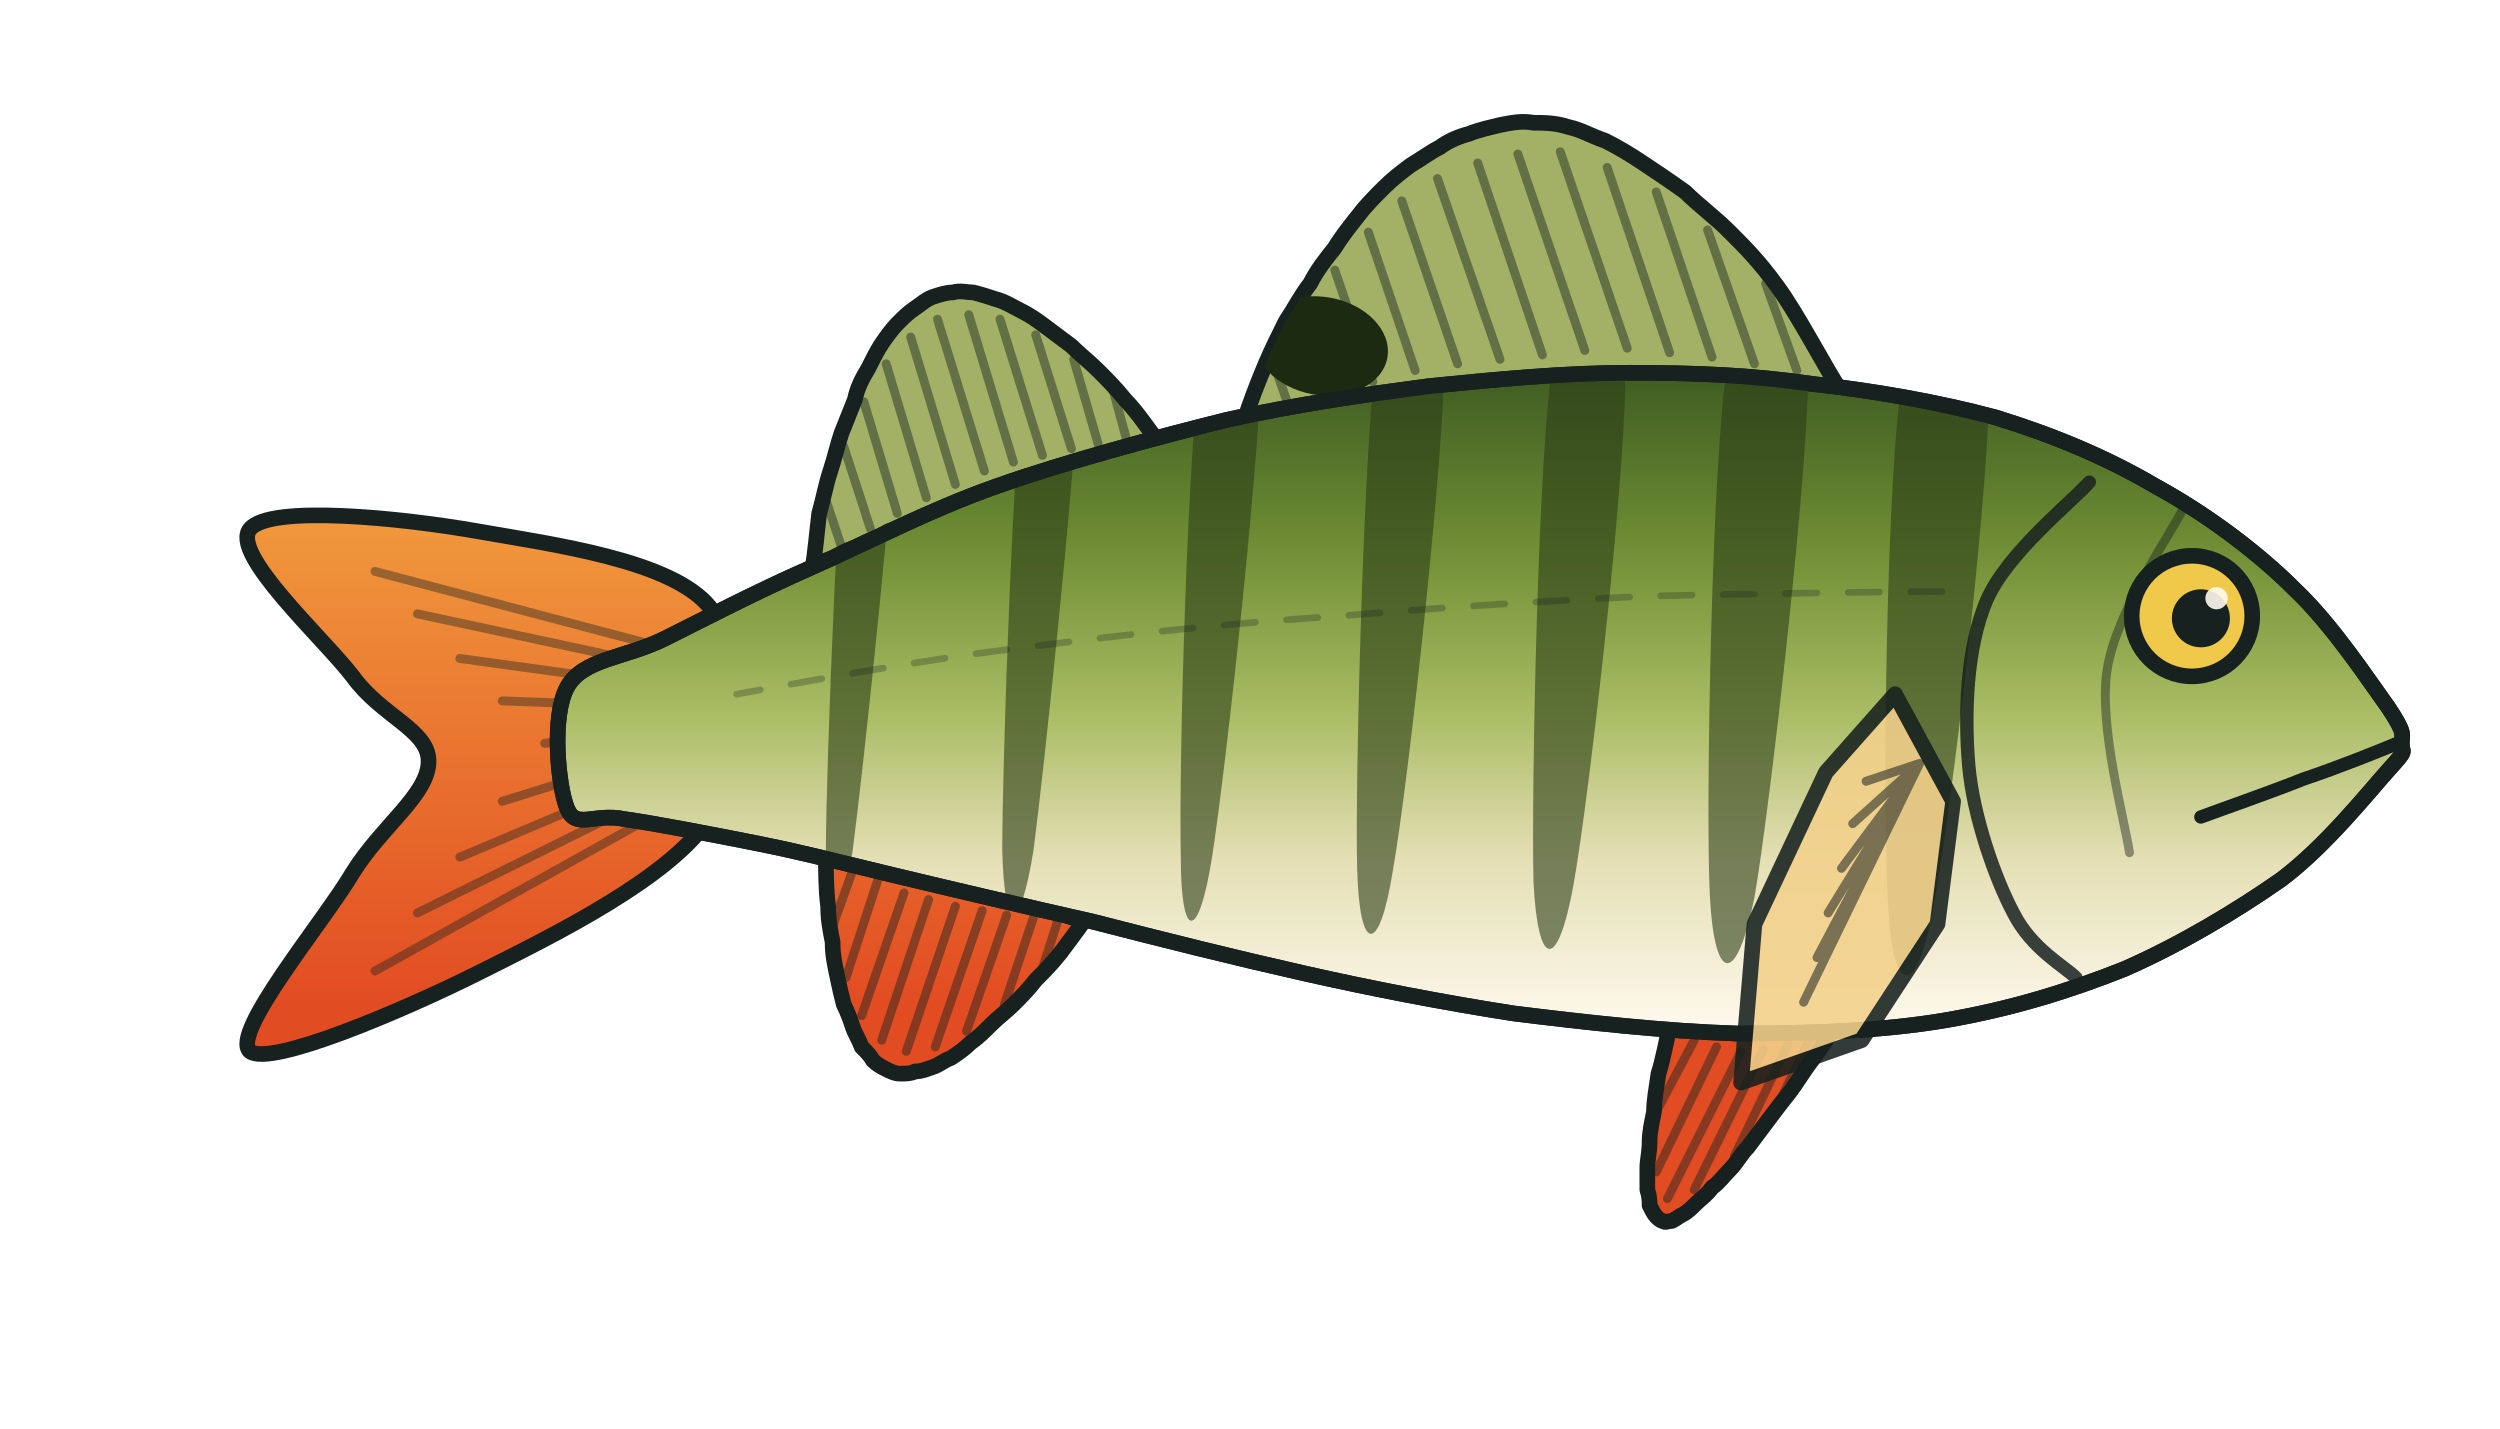
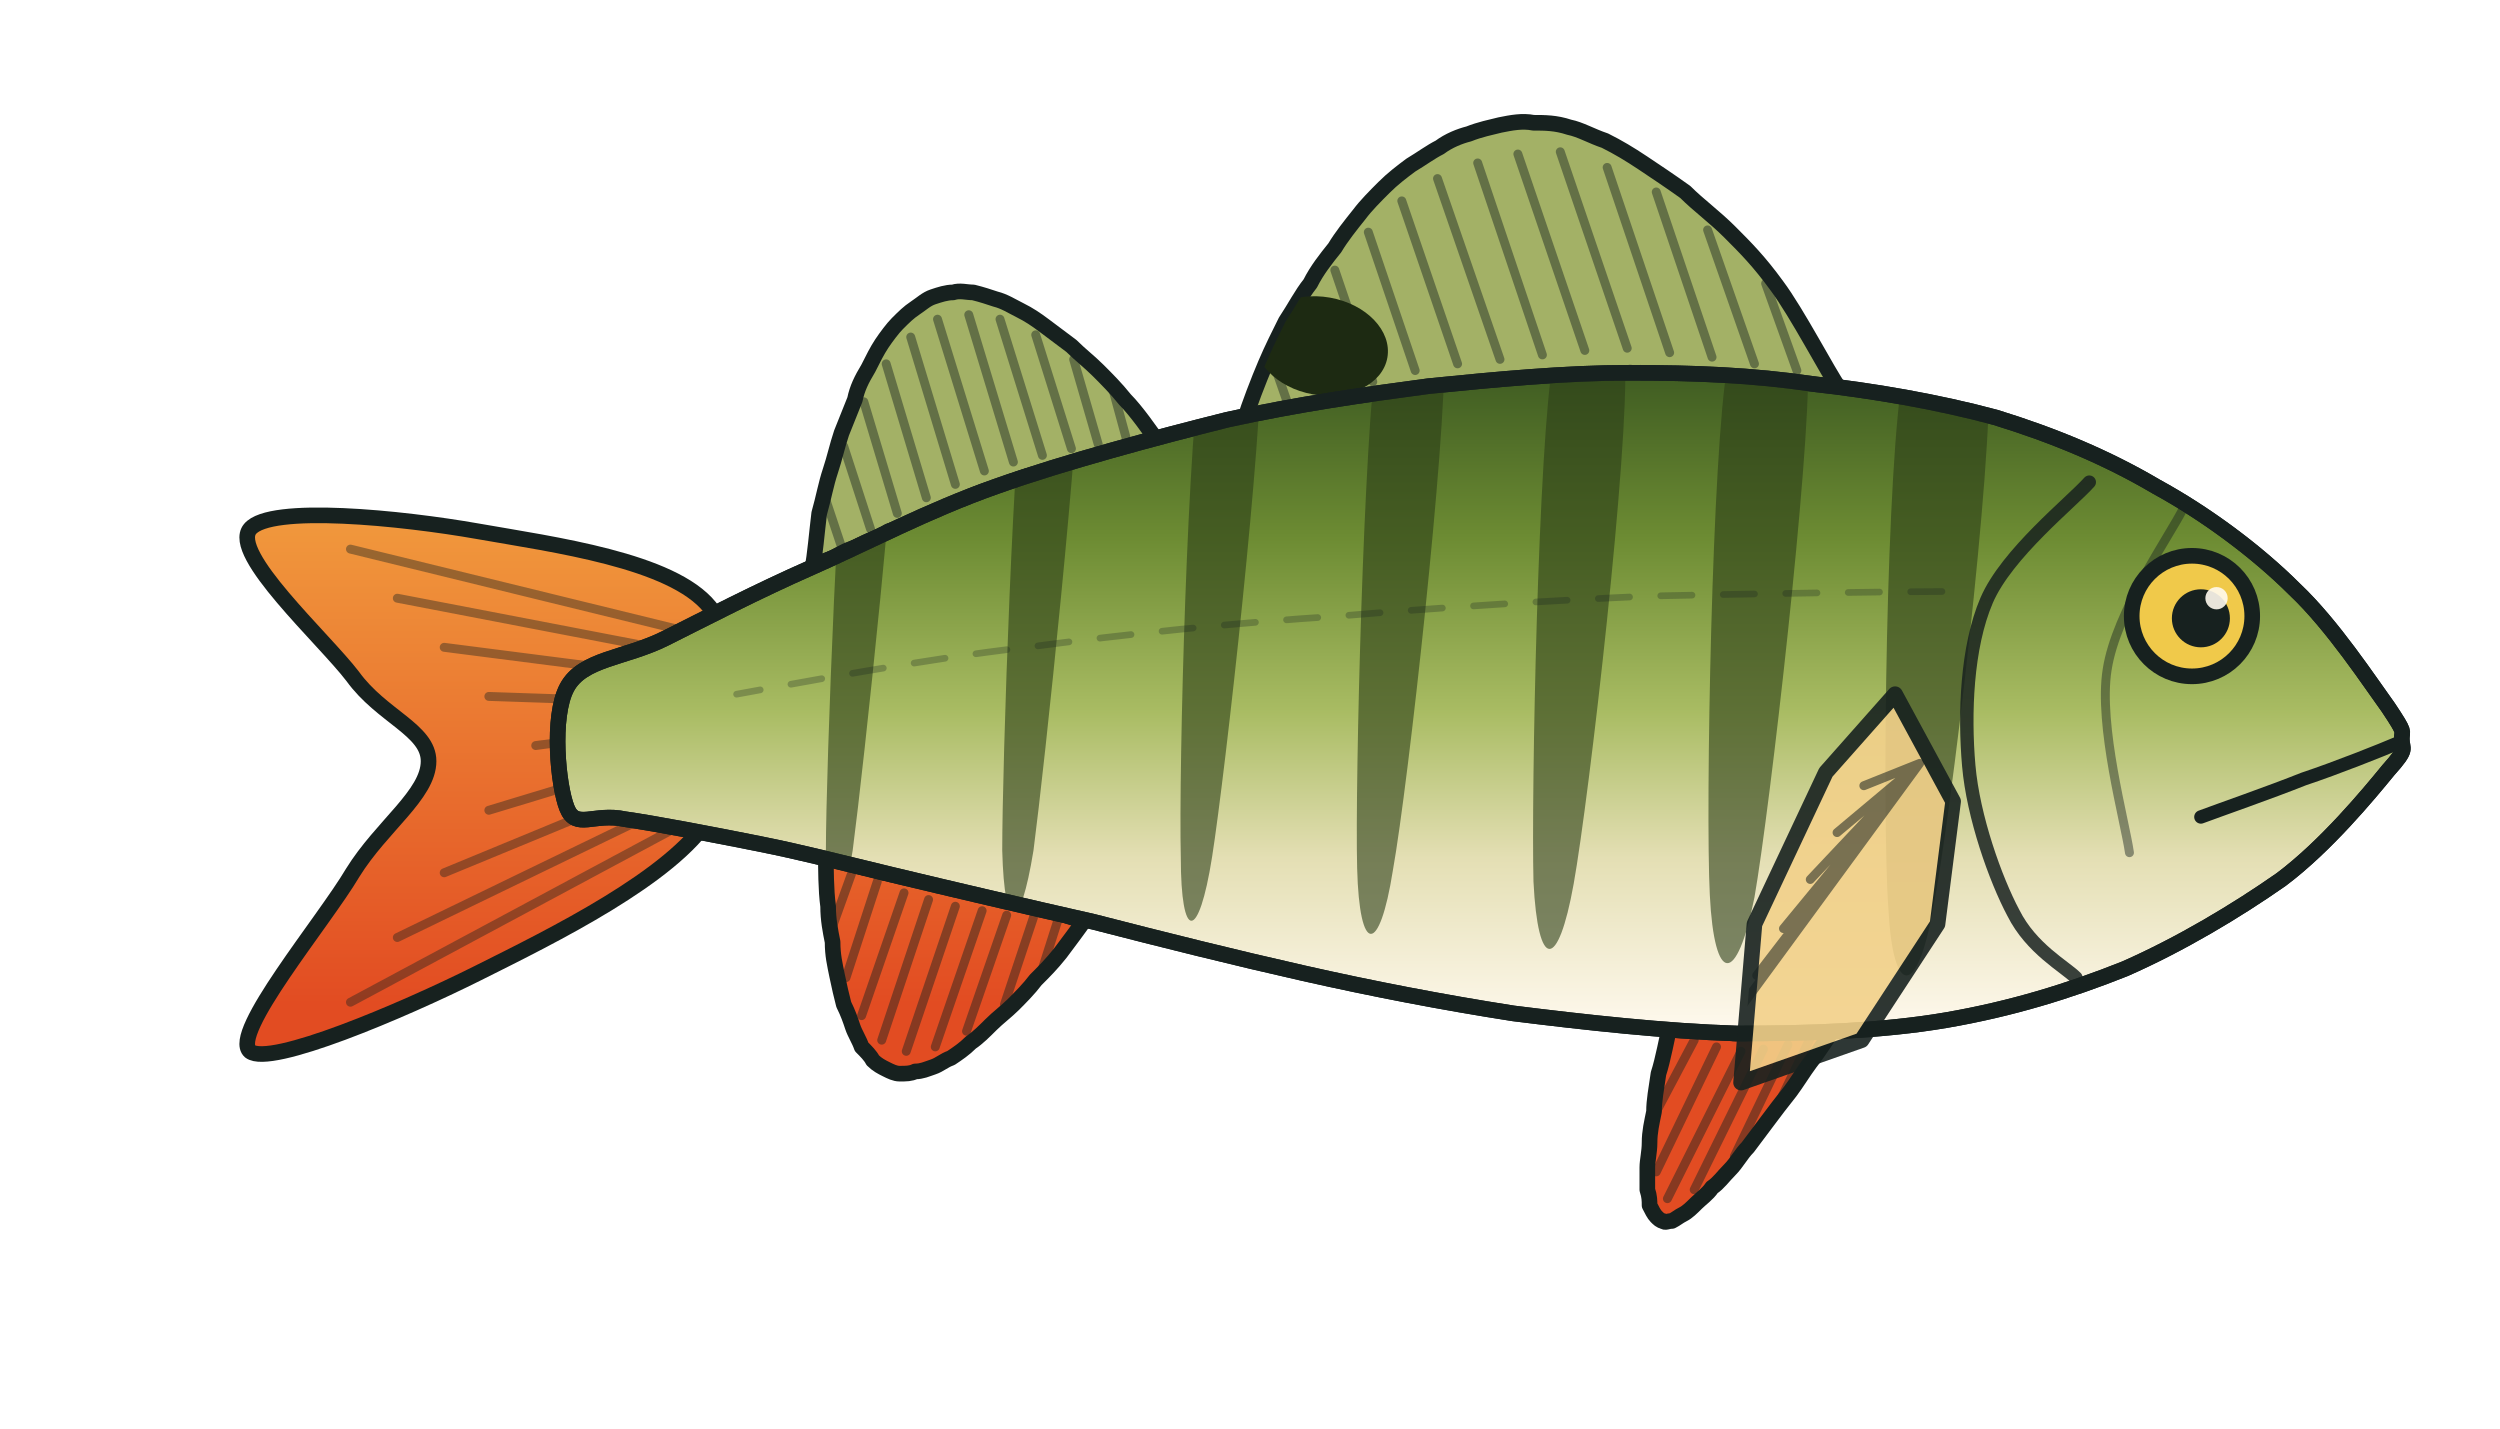
<svg xmlns="http://www.w3.org/2000/svg" viewBox="0 0 1120 640" width="1120" height="640">
  <g transform="translate(1070,330) scale(-1,1)">
    <defs>
      <linearGradient id="hud2" x1="0" y1="-166" x2="0" y2="132" gradientUnits="userSpaceOnUse">
        <stop offset="0" stop-color="#3D5A21" />
        <stop offset=".26" stop-color="#6D8C33" />
        <stop offset=".52" stop-color="#A9BC63" />
        <stop offset=".74" stop-color="#E4DFB4" />
        <stop offset="1" stop-color="#FFF9EE" />
      </linearGradient>
      <linearGradient id="ror2" x1="0" y1="-120" x2="0" y2="120" gradientUnits="userSpaceOnUse">
        <stop offset="0" stop-color="#F2A03F" />
        <stop offset="1" stop-color="#E24C22" />
      </linearGradient>
      <clipPath id="klip2">
-         <path d="M 0,-13 C 8,-24 25,-50 42,-66 C 59,-83 82,-100 104,-112 C 126,-125 150,-135 176,-143 C 202,-150 231,-155 258,-158 C 285,-162 311,-163 340,-163 C 369,-163 400,-160 430,-157 C 460,-153 488,-149 520,-142 C 552,-134 593,-123 624,-112 C 655,-101 681,-87 706,-76 C 731,-65 754,-53 772,-44 C 790,-35 809,-35 816,-22 C 823,-9 820,22 816,32 C 812,42 804,34 790,37 C 776,39 750,44 730,48 C 710,52 695,56 670,62 C 645,68 611,76 580,83 C 549,91 517,99 486,106 C 455,113 424,119 392,124 C 360,128 324,132 292,133 C 260,133 227,132 198,127 C 169,122 143,114 118,104 C 93,93 68,78 48,64 C 28,49 9,25 0,15 C -9,5 -6,8 -6,3 C -6,-1 -8,-1 0,-13 Z" />
+         <path d="M 0,-13 C 8,-24 25,-50 42,-66 C 59,-83 82,-100 104,-112 C 126,-125 150,-135 176,-143 C 202,-150 231,-155 258,-158 C 285,-162 311,-163 340,-163 C 369,-163 400,-160 430,-157 C 460,-153 488,-149 520,-142 C 552,-134 593,-123 624,-112 C 655,-101 681,-87 706,-76 C 731,-65 754,-53 772,-44 C 790,-35 809,-35 816,-22 C 823,-9 820,22 816,32 C 812,42 804,34 790,37 C 776,39 750,44 730,48 C 710,52 695,56 670,62 C 645,68 611,76 580,83 C 549,91 517,99 486,106 C 455,113 424,119 392,124 C 360,128 324,132 292,133 C 260,133 227,132 198,127 C 169,122 143,114 118,104 C 93,93 68,78 48,64 C 28,49 9,26 0,15 C -9,5 -6,6 -6,1 C -6,-3 -8,-1 0,-13 Z" />
      </clipPath>
      <clipPath id="ryg12">
        <path d="M 246,-156 C 251,-163 265,-190 274,-202 C 282,-213 288,-219 295,-226 C 302,-233 309,-238 315,-244 C 322,-249 328,-253 334,-257 C 340,-261 345,-264 351,-267 C 357,-269 362,-272 367,-273 C 373,-275 378,-275 383,-275 C 388,-276 393,-275 398,-274 C 402,-273 407,-272 412,-270 C 416,-269 421,-267 425,-264 C 429,-262 433,-259 438,-256 C 442,-253 446,-250 450,-246 C 454,-242 458,-238 461,-234 C 465,-229 469,-224 472,-219 C 476,-214 480,-209 483,-203 C 487,-198 490,-192 494,-186 C 497,-180 500,-174 503,-167 C 506,-160 511,-147 512,-143 C 513,-139 514,-143 512,-143 C 510,-144 502,-145 497,-146 C 492,-147 487,-147 482,-148 C 478,-149 473,-150 468,-151 C 463,-152 458,-152 453,-153 C 448,-154 443,-155 438,-155 C 433,-156 428,-157 423,-157 C 418,-158 413,-158 409,-158 C 404,-159 399,-159 394,-159 C 389,-160 384,-160 379,-160 C 374,-161 369,-161 364,-161 C 359,-162 354,-162 349,-162 C 345,-162 340,-163 335,-163 C 330,-162 325,-162 320,-162 C 315,-161 310,-161 305,-161 C 300,-160 295,-160 290,-160 C 285,-160 280,-159 276,-159 C 271,-159 266,-159 261,-158 C 256,-158 248,-156 246,-156 C 244,-155 241,-148 246,-156 Z" />
      </clipPath>
      <clipPath id="ryg22">
        <path d="M 552,-133 C 554,-136 561,-146 566,-151 C 570,-156 574,-160 578,-164 C 582,-168 586,-171 590,-175 C 594,-178 598,-181 602,-184 C 606,-187 609,-189 613,-191 C 617,-193 620,-195 624,-196 C 627,-197 630,-198 634,-199 C 637,-199 640,-200 643,-199 C 646,-199 649,-198 652,-197 C 655,-196 657,-194 660,-192 C 663,-190 665,-188 668,-185 C 670,-183 673,-179 675,-176 C 677,-173 679,-169 681,-165 C 684,-160 686,-156 687,-151 C 689,-146 691,-141 693,-136 C 695,-130 696,-125 698,-119 C 700,-113 701,-107 703,-100 C 704,-92 705,-80 706,-76 C 707,-72 707,-75 706,-76 C 705,-77 700,-79 697,-80 C 695,-81 692,-83 689,-84 C 686,-85 683,-87 680,-88 C 677,-89 675,-90 672,-92 C 669,-93 666,-94 663,-95 C 660,-97 658,-98 655,-99 C 652,-100 649,-102 646,-103 C 643,-104 640,-105 638,-106 C 635,-108 632,-109 629,-110 C 626,-111 623,-112 620,-113 C 618,-114 615,-115 612,-116 C 609,-117 606,-118 603,-118 C 600,-119 598,-120 595,-121 C 592,-122 589,-123 586,-124 C 583,-124 581,-125 578,-126 C 575,-127 572,-128 569,-128 C 566,-129 563,-130 561,-131 C 558,-132 553,-133 552,-133 C 551,-134 550,-130 552,-133 Z" />
      </clipPath>
      <clipPath id="gat2">
        <path d="M 584,82 C 586,85 592,93 595,97 C 599,102 602,105 606,109 C 609,113 613,117 616,120 C 619,123 623,126 626,129 C 629,132 632,135 635,137 C 638,140 641,142 644,144 C 647,145 649,147 652,148 C 655,149 657,150 660,150 C 662,151 664,151 667,151 C 669,151 671,150 673,149 C 675,148 677,147 679,145 C 680,143 682,141 684,139 C 685,136 687,133 688,130 C 689,127 690,124 692,120 C 693,116 694,112 695,107 C 696,102 697,98 697,92 C 698,87 699,82 699,76 C 700,69 700,58 700,54 C 700,51 701,54 700,54 C 699,55 696,55 694,56 C 691,56 689,57 687,57 C 685,58 683,59 681,59 C 679,60 676,60 674,61 C 672,61 670,62 668,62 C 666,63 663,63 661,64 C 659,64 657,64 655,65 C 653,65 651,66 648,66 C 646,67 644,67 642,68 C 640,68 638,69 636,69 C 633,70 631,70 629,71 C 627,71 625,72 623,72 C 621,73 618,74 616,74 C 614,75 612,75 610,76 C 608,76 605,77 603,77 C 601,78 599,78 597,79 C 595,79 593,80 590,81 C 588,81 585,82 584,82 C 583,83 582,80 584,82 Z" />
      </clipPath>
      <clipPath id="bug2">
        <path d="M 248,130 C 250,133 255,141 259,146 C 262,150 265,155 268,159 C 272,164 275,168 278,172 C 281,176 284,180 287,184 C 290,187 292,191 295,194 C 298,197 300,200 303,202 C 305,205 308,207 310,209 C 312,211 314,213 316,214 C 318,215 319,216 321,217 C 323,217 324,218 325,217 C 326,217 327,216 328,215 C 329,214 330,212 331,210 C 331,208 331,206 332,203 C 332,200 332,197 332,193 C 332,190 331,186 331,182 C 331,177 330,173 329,168 C 329,163 328,158 327,151 C 325,145 323,134 322,130 C 321,127 323,130 322,130 C 321,130 319,131 318,131 C 317,131 315,131 314,131 C 312,131 311,131 310,131 C 308,131 307,132 306,132 C 304,132 303,132 301,132 C 300,132 299,132 297,132 C 296,132 295,133 293,133 C 292,133 290,133 289,133 C 288,133 286,133 285,132 C 284,132 282,132 281,132 C 280,132 278,132 277,132 C 275,132 274,132 273,132 C 271,132 270,132 269,132 C 267,131 266,131 264,131 C 263,131 262,131 260,131 C 259,131 258,131 256,131 C 255,131 253,131 252,131 C 251,130 249,130 248,130 C 247,130 246,128 248,130 Z" />
      </clipPath>
      <clipPath id="hale2">
        <path d="M 752,-58 C 769,-79 822,-86 856,-92 C 890,-98 949,-104 958,-93 C 967,-82 925,-44 912,-27 C 899,-9 878,-3 878,11 C 878,26 899,40 912,61 C 925,83 967,133 958,141 C 949,148 890,123 856,106 C 822,89 769,63 752,36 C 735,9 735,-37 752,-58 Z" />
      </clipPath>
      <clipPath id="bryst2">
        <path d="M 221,-19 L 252,16 L 284,84 L 290,155 L 236,136 L 202,84 L 195,29 Z" />
      </clipPath>
    </defs>
    <g fill="none" stroke="#17211F" stroke-width="7" stroke-linejoin="round" stroke-linecap="round">
      <path d="M 246,-156 C 251,-163 265,-190 274,-202 C 282,-213 288,-219 295,-226 C 302,-233 309,-238 315,-244 C 322,-249 328,-253 334,-257 C 340,-261 345,-264 351,-267 C 357,-269 362,-272 367,-273 C 373,-275 378,-275 383,-275 C 388,-276 393,-275 398,-274 C 402,-273 407,-272 412,-270 C 416,-269 421,-267 425,-264 C 429,-262 433,-259 438,-256 C 442,-253 446,-250 450,-246 C 454,-242 458,-238 461,-234 C 465,-229 469,-224 472,-219 C 476,-214 480,-209 483,-203 C 487,-198 490,-192 494,-186 C 497,-180 500,-174 503,-167 C 506,-160 511,-147 512,-143 C 513,-139 514,-143 512,-143 C 510,-144 502,-145 497,-146 C 492,-147 487,-147 482,-148 C 478,-149 473,-150 468,-151 C 463,-152 458,-152 453,-153 C 448,-154 443,-155 438,-155 C 433,-156 428,-157 423,-157 C 418,-158 413,-158 409,-158 C 404,-159 399,-159 394,-159 C 389,-160 384,-160 379,-160 C 374,-161 369,-161 364,-161 C 359,-162 354,-162 349,-162 C 345,-162 340,-163 335,-163 C 330,-162 325,-162 320,-162 C 315,-161 310,-161 305,-161 C 300,-160 295,-160 290,-160 C 285,-160 280,-159 276,-159 C 271,-159 266,-159 261,-158 C 256,-158 248,-156 246,-156 C 244,-155 241,-148 246,-156 Z" fill="#A3B166" />
      <g clip-path="url(#ryg12)">
        <path d="M 265,-164 L 279,-203 M 284,-167 L 305,-227 M 303,-170 L 328,-244 M 322,-172 L 350,-255 M 341,-174 L 371,-262 M 360,-173 L 390,-261 M 379,-171 L 408,-257 M 398,-169 L 426,-250 M 417,-167 L 442,-240 M 436,-164 L 457,-226 M 455,-159 L 472,-209 M 474,-154 L 486,-190 M 493,-149 L 500,-169" stroke-width="4" opacity=".45" />
      </g>
      <path d="M 552,-133 C 554,-136 561,-146 566,-151 C 570,-156 574,-160 578,-164 C 582,-168 586,-171 590,-175 C 594,-178 598,-181 602,-184 C 606,-187 609,-189 613,-191 C 617,-193 620,-195 624,-196 C 627,-197 630,-198 634,-199 C 637,-199 640,-200 643,-199 C 646,-199 649,-198 652,-197 C 655,-196 657,-194 660,-192 C 663,-190 665,-188 668,-185 C 670,-183 673,-179 675,-176 C 677,-173 679,-169 681,-165 C 684,-160 686,-156 687,-151 C 689,-146 691,-141 693,-136 C 695,-130 696,-125 698,-119 C 700,-113 701,-107 703,-100 C 704,-92 705,-80 706,-76 C 707,-72 707,-75 706,-76 C 705,-77 700,-79 697,-80 C 695,-81 692,-83 689,-84 C 686,-85 683,-87 680,-88 C 677,-89 675,-90 672,-92 C 669,-93 666,-94 663,-95 C 660,-97 658,-98 655,-99 C 652,-100 649,-102 646,-103 C 643,-104 640,-105 638,-106 C 635,-108 632,-109 629,-110 C 626,-111 623,-112 620,-113 C 618,-114 615,-115 612,-116 C 609,-117 606,-118 603,-118 C 600,-119 598,-120 595,-121 C 592,-122 589,-123 586,-124 C 583,-124 581,-125 578,-126 C 575,-127 572,-128 569,-128 C 566,-129 563,-130 561,-131 C 558,-132 553,-133 552,-133 C 551,-134 550,-130 552,-133 Z" fill="#A3B166" />
      <g clip-path="url(#ryg22)">
        <path d="M 565,-132 L 571,-154 M 578,-131 L 589,-169 M 590,-129 L 606,-180 M 603,-126 L 622,-187 M 616,-123 L 636,-189 M 629,-119 L 650,-187 M 642,-113 L 662,-179 M 655,-107 L 673,-167 M 668,-100 L 683,-150 M 680,-93 L 692,-130 M 693,-85 L 700,-106" stroke-width="4" opacity=".45" />
      </g>
      <path d="M 584,82 C 586,85 592,93 595,97 C 599,102 602,105 606,109 C 609,113 613,117 616,120 C 619,123 623,126 626,129 C 629,132 632,135 635,137 C 638,140 641,142 644,144 C 647,145 649,147 652,148 C 655,149 657,150 660,150 C 662,151 664,151 667,151 C 669,151 671,150 673,149 C 675,148 677,147 679,145 C 680,143 682,141 684,139 C 685,136 687,133 688,130 C 689,127 690,124 692,120 C 693,116 694,112 695,107 C 696,102 697,98 697,92 C 698,87 699,82 699,76 C 700,69 700,58 700,54 C 700,51 701,54 700,54 C 699,55 696,55 694,56 C 691,56 689,57 687,57 C 685,58 683,59 681,59 C 679,60 676,60 674,61 C 672,61 670,62 668,62 C 666,63 663,63 661,64 C 659,64 657,64 655,65 C 653,65 651,66 648,66 C 646,67 644,67 642,68 C 640,68 638,69 636,69 C 633,70 631,70 629,71 C 627,71 625,72 623,72 C 621,73 618,74 616,74 C 614,75 612,75 610,76 C 608,76 605,77 603,77 C 601,78 599,78 597,79 C 595,79 593,80 590,81 C 588,81 585,82 584,82 C 583,83 582,80 584,82 Z" fill="url(#ror2)" />
      <g clip-path="url(#gat2)">
        <path d="M 596,82 L 603,104 M 607,81 L 620,120 M 619,80 L 637,132 M 630,78 L 651,139 M 642,76 L 664,141 M 654,73 L 675,136 M 665,70 L 684,125 M 677,65 L 691,108 M 688,60 L 697,85" stroke-width="4" opacity=".45" />
      </g>
      <path d="M 248,130 C 250,133 255,141 259,146 C 262,150 265,155 268,159 C 272,164 275,168 278,172 C 281,176 284,180 287,184 C 290,187 292,191 295,194 C 298,197 300,200 303,202 C 305,205 308,207 310,209 C 312,211 314,213 316,214 C 318,215 319,216 321,217 C 323,217 324,218 325,217 C 326,217 327,216 328,215 C 329,214 330,212 331,210 C 331,208 331,206 332,203 C 332,200 332,197 332,193 C 332,190 331,186 331,182 C 331,177 330,173 329,168 C 329,163 328,158 327,151 C 325,145 323,134 322,130 C 321,127 323,130 322,130 C 321,130 319,131 318,131 C 317,131 315,131 314,131 C 312,131 311,131 310,131 C 308,131 307,132 306,132 C 304,132 303,132 301,132 C 300,132 299,132 297,132 C 296,132 295,133 293,133 C 292,133 290,133 289,133 C 288,133 286,133 285,132 C 284,132 282,132 281,132 C 280,132 278,132 277,132 C 275,132 274,132 273,132 C 271,132 270,132 269,132 C 267,131 266,131 264,131 C 263,131 262,131 260,131 C 259,131 258,131 256,131 C 255,131 253,131 252,131 C 251,130 249,130 248,130 C 247,130 246,128 248,130 Z" fill="url(#ror2)" />
      <g clip-path="url(#bug2)">
        <path d="M 259,135 L 272,162 M 269,138 L 293,188 M 280,140 L 311,203 M 290,141 L 323,207 M 301,139 L 328,195 M 311,136 L 329,170" stroke-width="4" opacity=".45" />
      </g>
      <path d="M 752,-58 C 769,-79 822,-86 856,-92 C 890,-98 949,-104 958,-93 C 967,-82 925,-44 912,-27 C 899,-9 878,-3 878,11 C 878,26 899,40 912,61 C 925,83 967,133 958,141 C 949,148 890,123 856,106 C 822,89 769,63 752,36 C 735,9 735,-37 752,-58 Z" fill="url(#ror2)" />
      <g clip-path="url(#hale2)">
-         <path d="M 762,-37 L 902,-74 M 762,-29 L 883,-55 M 762,-21 L 864,-35 M 762,-13 L 845,-16 M 762,-5 L 826,3 M 762,3 L 845,29 M 762,11 L 864,54 M 762,19 L 883,79 M 762,27 L 902,105" stroke-width="4" opacity=".4" />
+         <path d="M 762,-47 L 913,-84 M 762,-37 L 892,-62 M 762,-26 L 871,-40 M 762,-15 L 851,-18 M 762,-5 L 830,4 M 762,6 L 851,33 M 762,16 L 871,61 M 762,27 L 892,90 M 762,38 L 913,119" stroke-width="4" opacity=".4" />
      </g>
      <g clip-path="url(#ryg12)">
-         <ellipse cx="478.0" cy="-175.0" rx="30" ry="22" fill="#1D2A12" stroke="none" transform="rotate(-10 478 -175)" />
+         <ellipse cx="478" cy="-175" rx="30" ry="22" fill="#1D2A12" stroke="none" transform="rotate(-10 478 -175)" />
      </g>
-       <path d="M 0,-13 C 8,-24 25,-50 42,-66 C 59,-83 82,-100 104,-112 C 126,-125 150,-135 176,-143 C 202,-150 231,-155 258,-158 C 285,-162 311,-163 340,-163 C 369,-163 400,-160 430,-157 C 460,-153 488,-149 520,-142 C 552,-134 593,-123 624,-112 C 655,-101 681,-87 706,-76 C 731,-65 754,-53 772,-44 C 790,-35 809,-35 816,-22 C 823,-9 820,22 816,32 C 812,42 804,34 790,37 C 776,39 750,44 730,48 C 710,52 695,56 670,62 C 645,68 611,76 580,83 C 549,91 517,99 486,106 C 455,113 424,119 392,124 C 360,128 324,132 292,133 C 260,133 227,132 198,127 C 169,122 143,114 118,104 C 93,93 68,78 48,64 C 28,49 9,25 0,15 C -9,5 -6,8 -6,3 C -6,-1 -8,-1 0,-13 Z" fill="url(#hud2)" />
+       <path d="M 0,-13 C 8,-24 25,-50 42,-66 C 59,-83 82,-100 104,-112 C 126,-125 150,-135 176,-143 C 202,-150 231,-155 258,-158 C 285,-162 311,-163 340,-163 C 369,-163 400,-160 430,-157 C 460,-153 488,-149 520,-142 C 552,-134 593,-123 624,-112 C 655,-101 681,-87 706,-76 C 731,-65 754,-53 772,-44 C 790,-35 809,-35 816,-22 C 823,-9 820,22 816,32 C 812,42 804,34 790,37 C 776,39 750,44 730,48 C 710,52 695,56 670,62 C 645,68 611,76 580,83 C 549,91 517,99 486,106 C 455,113 424,119 392,124 C 360,128 324,132 292,133 C 260,133 227,132 198,127 C 169,122 143,114 118,104 C 93,93 68,78 48,64 C 28,49 9,26 0,15 C -9,5 -6,6 -6,1 C -6,-3 -8,-1 0,-13 Z" fill="url(#hud2)" />
      <g clip-path="url(#klip2)" stroke="none">
        <path d="M 179,-165 C 181,-205 209,-206 217,-165 C 225,-125 227,36 224,77 C 222,117 211,117 204,77 C 196,37 177,-124 179,-165 Z" fill="#2C3E17" opacity=".6" />
        <path d="M 260,-166 C 262,-206 288,-207 296,-167 C 303,-128 306,32 304,71 C 302,111 292,112 284,72 C 277,32 259,-126 260,-166 Z" fill="#2C3E17" opacity=".6" />
        <path d="M 342,-169 C 343,-208 367,-209 374,-170 C 381,-131 384,26 383,65 C 381,105 372,105 365,66 C 358,27 340,-130 342,-169 Z" fill="#2C3E17" opacity=".6" />
        <path d="M 423,-172 C 424,-211 446,-212 453,-174 C 459,-135 463,20 462,59 C 461,98 452,98 446,60 C 439,21 422,-134 423,-172 Z" fill="#2C3E17" opacity=".6" />
        <path d="M 505,-175 C 505,-214 525,-214 531,-176 C 538,-138 542,15 541,54 C 541,92 533,92 527,54 C 521,16 504,-137 505,-175 Z" fill="#2C3E17" opacity=".6" />
        <path d="M 586,-177 C 586,-214 604,-214 610,-176 C 616,-138 621,13 621,51 C 620,89 613,88 607,51 C 602,13 586,-139 586,-177 Z" fill="#2C3E17" opacity=".6" />
        <path d="M 667,-174 C 667,-212 683,-211 689,-173 C 694,-136 700,14 700,51 C 700,89 694,88 688,51 C 683,13 667,-137 667,-174 Z" fill="#2C3E17" opacity=".6" />
      </g>
-       <path d="M 0,-13 C 8,-24 25,-50 42,-66 C 59,-83 82,-100 104,-112 C 126,-125 150,-135 176,-143 C 202,-150 231,-155 258,-158 C 285,-162 311,-163 340,-163 C 369,-163 400,-160 430,-157 C 460,-153 488,-149 520,-142 C 552,-134 593,-123 624,-112 C 655,-101 681,-87 706,-76 C 731,-65 754,-53 772,-44 C 790,-35 809,-35 816,-22 C 823,-9 820,22 816,32 C 812,42 804,34 790,37 C 776,39 750,44 730,48 C 710,52 695,56 670,62 C 645,68 611,76 580,83 C 549,91 517,99 486,106 C 455,113 424,119 392,124 C 360,128 324,132 292,133 C 260,133 227,132 198,127 C 169,122 143,114 118,104 C 93,93 68,78 48,64 C 28,49 9,25 0,15 C -9,5 -6,8 -6,3 C -6,-1 -8,-1 0,-13 Z" />
+       <path d="M 0,-13 C 8,-24 25,-50 42,-66 C 59,-83 82,-100 104,-112 C 126,-125 150,-135 176,-143 C 202,-150 231,-155 258,-158 C 285,-162 311,-163 340,-163 C 369,-163 400,-160 430,-157 C 460,-153 488,-149 520,-142 C 552,-134 593,-123 624,-112 C 655,-101 681,-87 706,-76 C 731,-65 754,-53 772,-44 C 790,-35 809,-35 816,-22 C 823,-9 820,22 816,32 C 812,42 804,34 790,37 C 776,39 750,44 730,48 C 710,52 695,56 670,62 C 645,68 611,76 580,83 C 549,91 517,99 486,106 C 455,113 424,119 392,124 C 360,128 324,132 292,133 C 260,133 227,132 198,127 C 169,122 143,114 118,104 C 93,93 68,78 48,64 C 28,49 9,26 0,15 C -9,5 -6,6 -6,1 C -6,-3 -8,-1 0,-13 Z" />
      <path d="M 134,-114 C 142,-105 171,-82 180,-61 C 189,-40 190,-10 188,13 C 186,36 176,64 168,79 C 160,95 145,103 140,108" stroke-width="6" opacity=".85" />
      <path d="M 92,-102 C 98,-90 122,-56 126,-30 C 130,-5 118,38 116,52" stroke-width="4" opacity=".45" />
      <path d="M 200,-65 C 222,-65 285,-64 330,-63 C 375,-61 423,-58 470,-54 C 517,-51 565,-46 610,-40 C 655,-35 718,-23 740,-19" stroke-width="3" opacity=".28" stroke-dasharray="14 14" />
      <path d="M -4,3 C 3,6 23,14 38,19 C 53,25 76,33 84,36" stroke-width="6" />
      <circle cx="88" cy="-54" r="27" fill="#F0C94A" />
      <circle cx="84" cy="-53" r="13" fill="#17211F" stroke="none" />
      <circle cx="77" cy="-62" r="5" fill="#FFF9EE" stroke="none" opacity=".9" />
-       <path d="M 221,-19 L 252,16 L 284,84 L 290,155 L 236,136 L 202,84 L 195,29 Z" fill="#F2D08A" opacity=".88" />
+       <path d="M 221,-19 L 252,16 L 284,84 L 290,155 L 236,136 L 202,84 L 195,29 Z" fill="#F2D08A" opacity=".9" />
      <g clip-path="url(#bryst2)">
-         <path d="M 210,12 L 234,20 M 210,12 L 240,39 M 210,12 L 245,59 M 210,12 L 251,79 M 210,12 L 256,99 M 210,12 L 262,119" stroke-width="4" opacity=".55" />
+         <path d="M 210,12 L 235,22 M 210,12 L 247,43 M 210,12 L 259,64 M 210,12 L 271,86 M 210,12 L 283,107 M 210,12 L 295,128" stroke-width="4" opacity=".55" />
      </g>
    </g>
  </g>
</svg>
